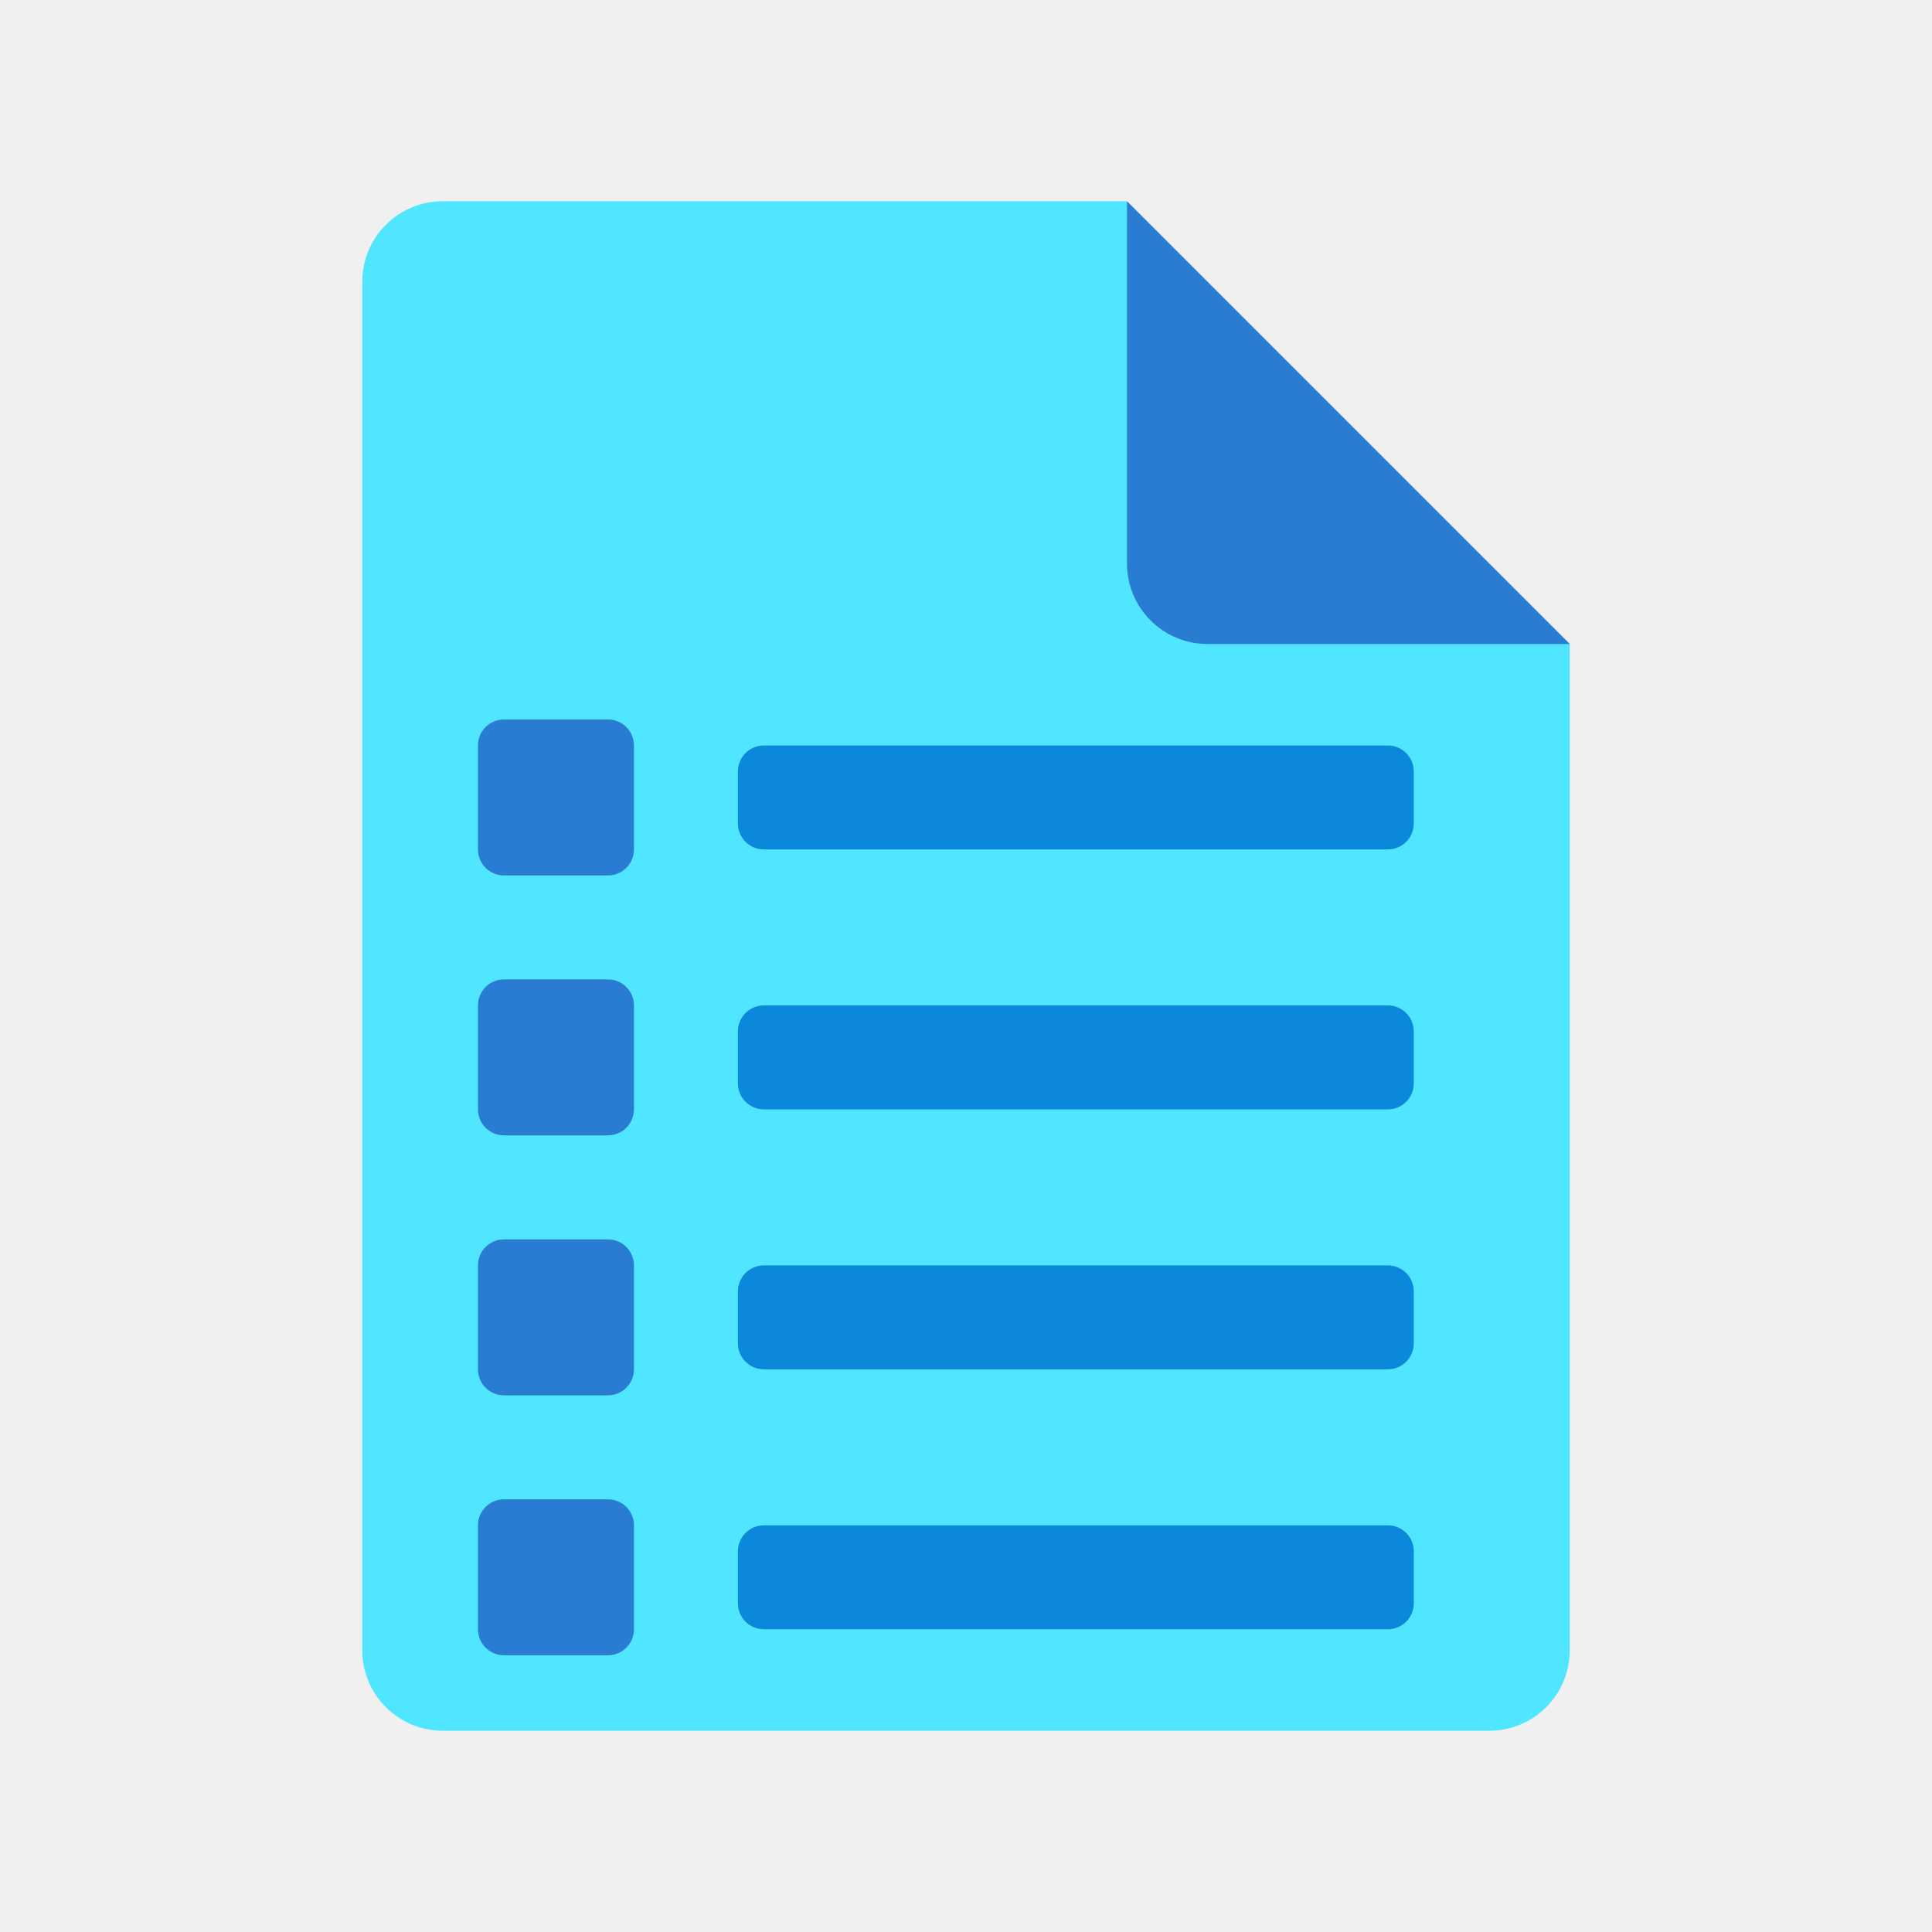
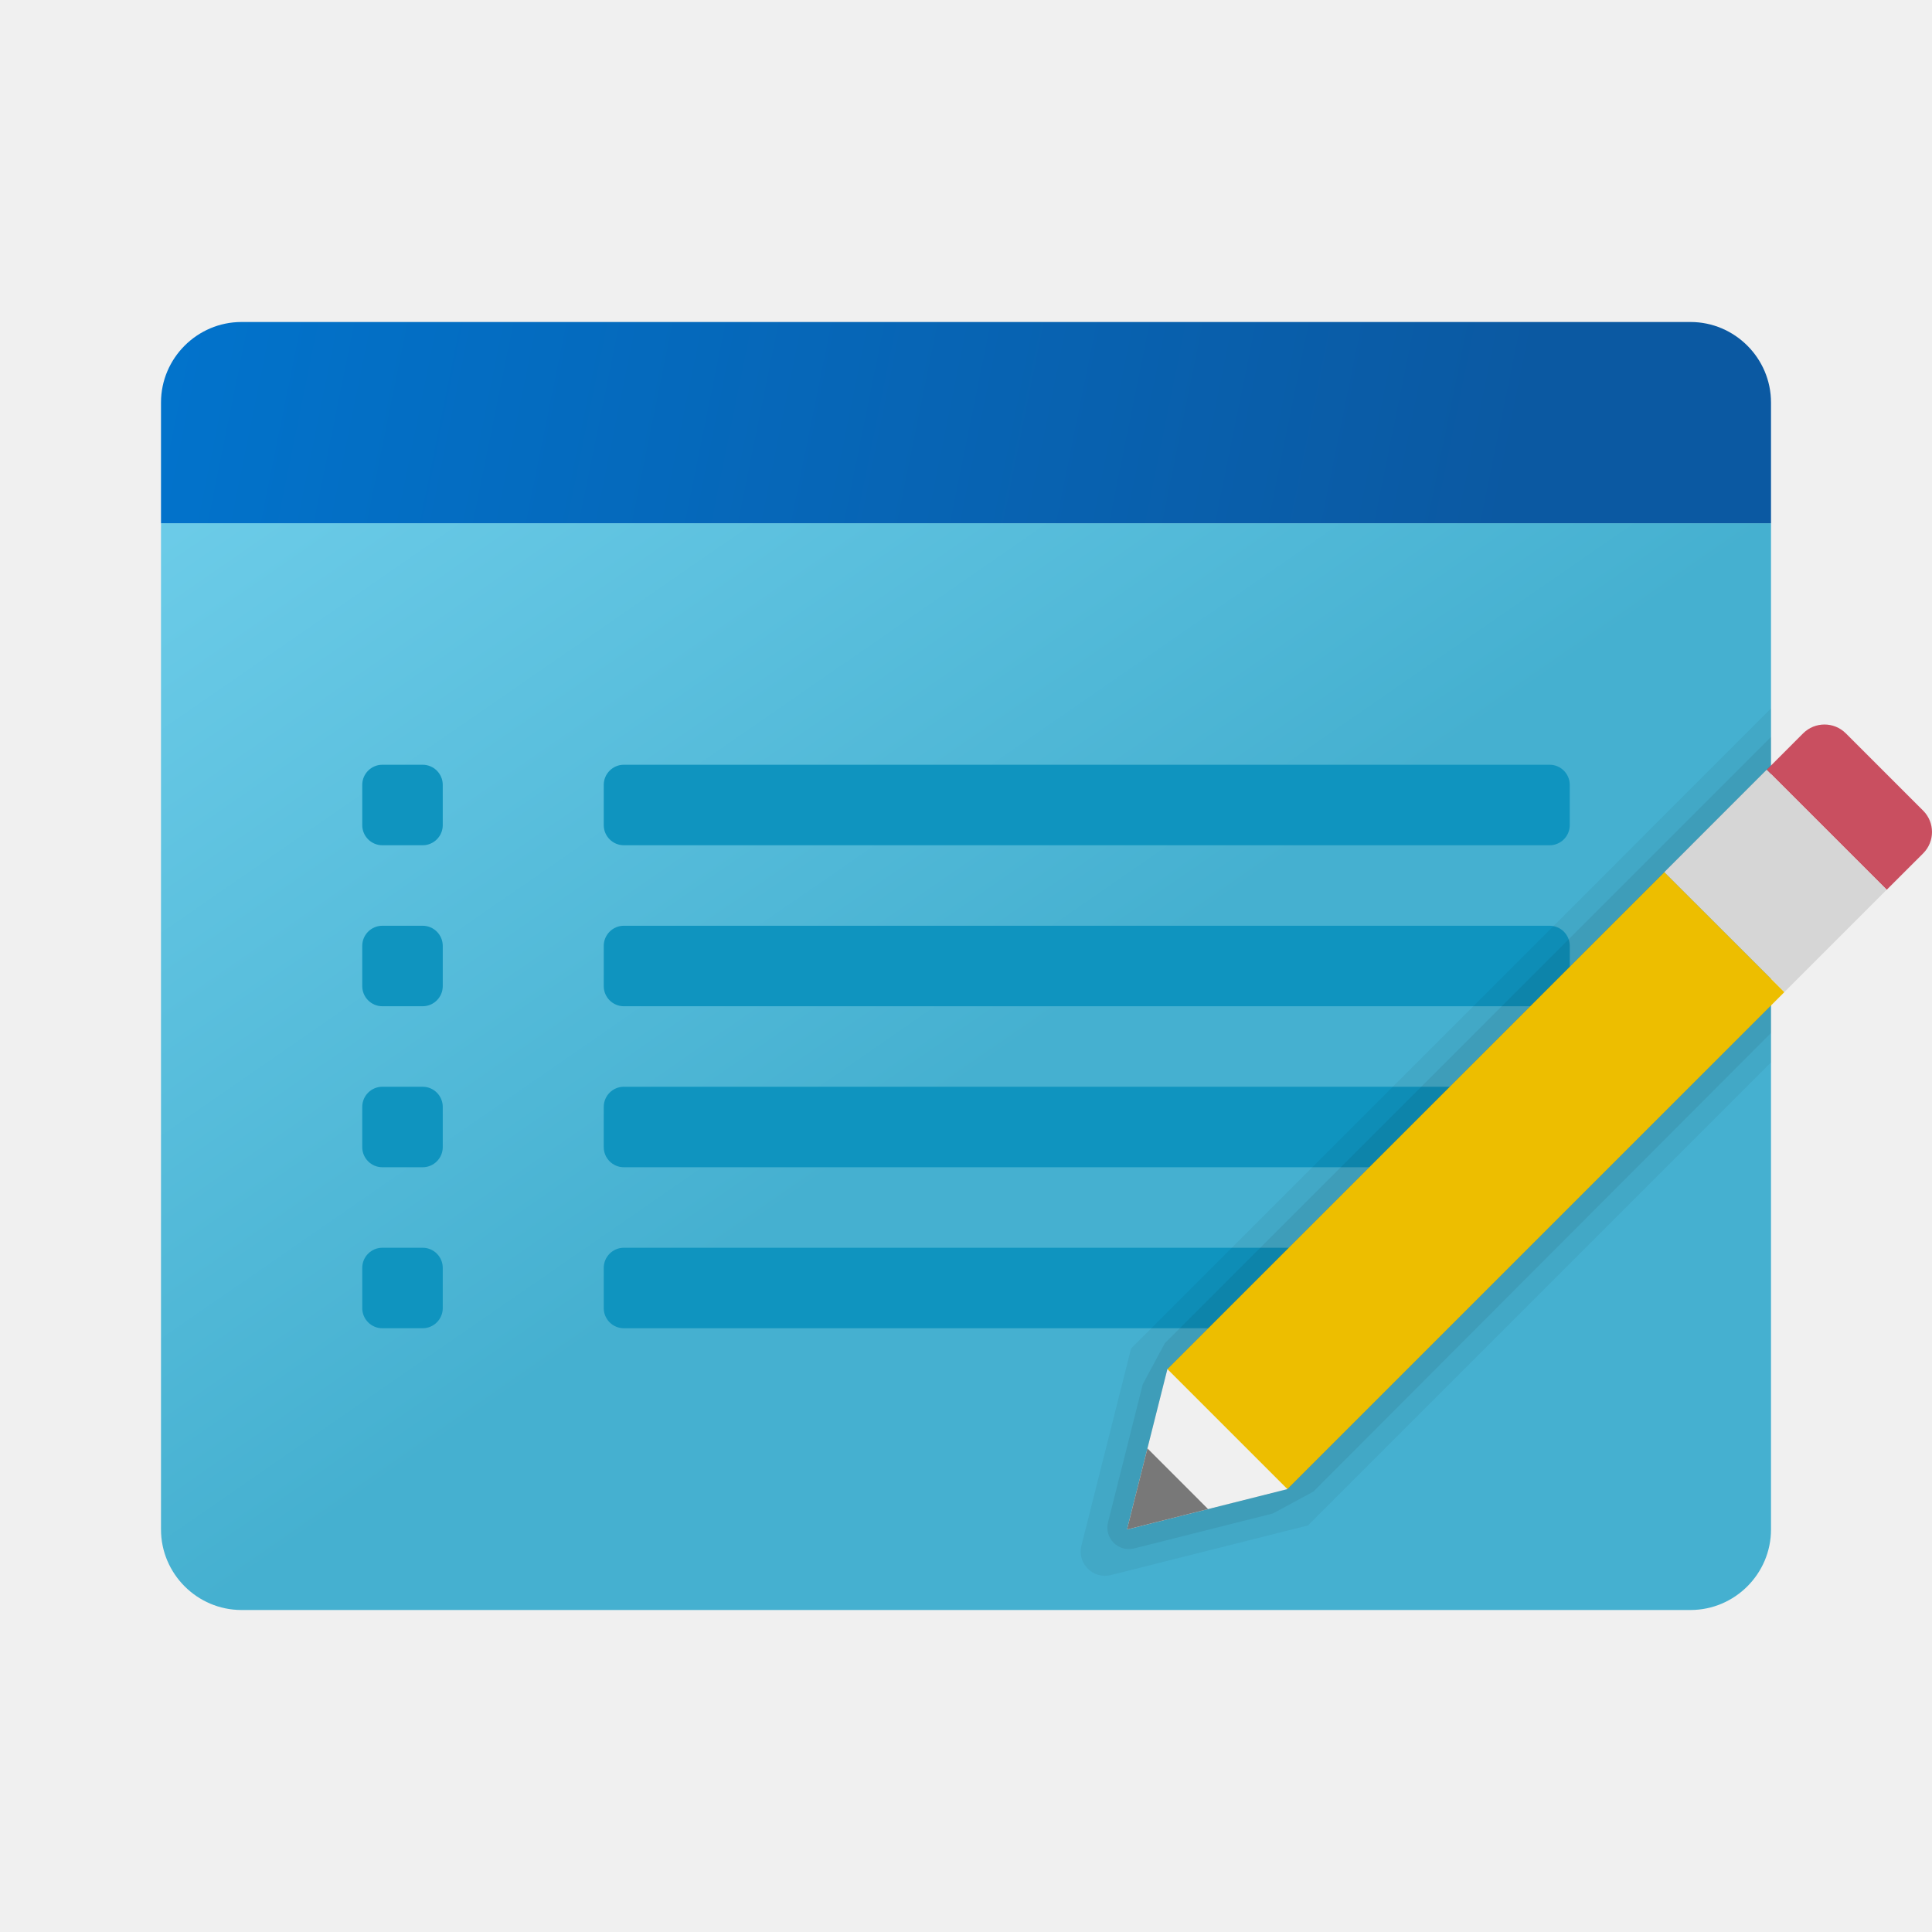
<svg xmlns="http://www.w3.org/2000/svg" xmlns:xlink="http://www.w3.org/1999/xlink" width="48px" height="48px" viewBox="0 0 48 48" version="1.1">
  <defs>
-     <linearGradient gradientUnits="userSpaceOnUse" x1="0.529" y1="10.472" x2="5.6" y2="5.4" id="gradient_1">
-       <stop offset="0%" stop-color="#3079D6" />
-       <stop offset="100%" stop-color="#297CD2" />
+     <linearGradient gradientUnits="userSpaceOnUse" x1="9.069" y1="-3.002" x2="27.926" y2="24.275" id="gradient_1">
+       <stop offset="0%" stop-color="#7DD8F3" />
+       <stop offset="100%" stop-color="#45B0D0" />
    </linearGradient>
-     <linearGradient gradientUnits="userSpaceOnUse" x1="-2.309" y1="-4.047" x2="-1.565" y2="0.172" id="gradient_2">
-       <stop offset="0%" stop-color="#3079D6" />
-       <stop offset="100%" stop-color="#297CD2" />
+     <linearGradient gradientUnits="userSpaceOnUse" x1="0.808" y1="-1.22" x2="38.75" y2="6.495" id="gradient_2">
+       <stop offset="0%" stop-color="#0077D2" />
+       <stop offset="100%" stop-color="#0B59A2" />
    </linearGradient>
-     <linearGradient gradientUnits="userSpaceOnUse" x1="-2.309" y1="-10.506" x2="-1.565" y2="-6.286" id="gradient_3">
-       <stop offset="0%" stop-color="#3079D6" />
-       <stop offset="100%" stop-color="#297CD2" />
-     </linearGradient>
-     <linearGradient gradientUnits="userSpaceOnUse" x1="-2.309" y1="-16.964" x2="-1.565" y2="-12.744" id="gradient_4">
-       <stop offset="0%" stop-color="#3079D6" />
-       <stop offset="100%" stop-color="#297CD2" />
-     </linearGradient>
-     <linearGradient gradientUnits="userSpaceOnUse" x1="-2.309" y1="-23.422" x2="-1.565" y2="-19.203" id="gradient_5">
-       <stop offset="0%" stop-color="#3079D6" />
-       <stop offset="100%" stop-color="#297CD2" />
-     </linearGradient>
-     <linearGradient gradientUnits="userSpaceOnUse" x1="-1.937" y1="-10.979" x2="-1.937" y2="-8.396" id="gradient_6">
-       <stop offset="0%" stop-color="#28AFEA" />
-       <stop offset="100%" stop-color="#0B88DA" />
-     </linearGradient>
-     <linearGradient gradientUnits="userSpaceOnUse" x1="-1.937" y1="-17.437" x2="-1.937" y2="-14.854" id="gradient_7">
-       <stop offset="0%" stop-color="#28AFEA" />
-       <stop offset="100%" stop-color="#0B88DA" />
-     </linearGradient>
-     <linearGradient gradientUnits="userSpaceOnUse" x1="-1.937" y1="-23.896" x2="-1.937" y2="-21.313" id="gradient_8">
-       <stop offset="0%" stop-color="#28AFEA" />
-       <stop offset="100%" stop-color="#0B88DA" />
-     </linearGradient>
-     <linearGradient gradientUnits="userSpaceOnUse" x1="-1.937" y1="-4.521" x2="-1.937" y2="-1.937" id="gradient_9">
-       <stop offset="0%" stop-color="#28AFEA" />
-       <stop offset="100%" stop-color="#0B88DA" />
+     <linearGradient gradientUnits="userSpaceOnUse" x1="2.763" y1="0.189" x2="2.763" y2="5.678" id="gradient_3">
+       <stop offset="0%" stop-color="#DEDEDE" />
+       <stop offset="100%" stop-color="#D6D6D6" />
    </linearGradient>
    <path d="M0 0L48 0L48 48L0 48L0 0Z" id="path_1" />
-     <clipPath id="mask_1">
+     <clipPath id="clip_1">
      <use xlink:href="#path_1" />
    </clipPath>
  </defs>
-   <g id="File-Icon-2">
-     <path d="M0 0L48 0L48 48L0 48L0 0Z" id="Background" fill="#FFFFFF" fill-opacity="0" fill-rule="evenodd" stroke="none" />
-     <g clip-path="url(#mask_1)">
-       <path d="M39 16L39 41C39 42.105 38.105 43 37 43L11 43C9.895 43 9 42.105 9 41L9 7C9 5.895 9.895 5 11 5L28 5L39 16L39 16Z" id="Shape" fill="#50E6FF" fill-rule="evenodd" stroke="none" />
-       <path d="M28 5L28 14C28 15.105 28.895 16 30 16L39 16L28 5L28 5Z" id="Shape" fill="url(#gradient_1)" fill-rule="evenodd" stroke="none" />
-     </g>
-   </g>
-   <g id="svg" transform="translate(8 14)">
-     <g id="Index-Icon">
-       <path d="M0 0L31 0L31 31L0 31L0 0L0 0Z" id="Background" fill="#FFFFFF" fill-opacity="0" fill-rule="evenodd" stroke="none" />
-       <path d="M4.521 3.875L7.104 3.875C7.461 3.875 7.75 4.164 7.75 4.521L7.75 7.104C7.75 7.461 7.461 7.75 7.104 7.75L4.521 7.75C4.164 7.75 3.875 7.461 3.875 7.104L3.875 4.521C3.875 4.164 4.164 3.875 4.521 3.875L4.521 3.875L4.521 3.875Z" id="Shape" fill="url(#gradient_2)" stroke="none" />
-       <path d="M4.521 10.333L7.104 10.333C7.461 10.333 7.75 10.623 7.75 10.979L7.75 13.562C7.75 13.919 7.461 14.208 7.104 14.208L4.521 14.208C4.164 14.208 3.875 13.919 3.875 13.562L3.875 10.979C3.875 10.623 4.164 10.333 4.521 10.333L4.521 10.333L4.521 10.333Z" id="Shape#1" fill="url(#gradient_3)" stroke="none" />
-       <path d="M4.521 16.792L7.104 16.792C7.461 16.792 7.75 17.081 7.75 17.438L7.75 20.021C7.75 20.377 7.461 20.667 7.104 20.667L4.521 20.667C4.164 20.667 3.875 20.377 3.875 20.021L3.875 17.438C3.875 17.081 4.164 16.792 4.521 16.792L4.521 16.792L4.521 16.792Z" id="Shape#2" fill="url(#gradient_4)" stroke="none" />
-       <path d="M4.521 23.25L7.104 23.25C7.461 23.25 7.75 23.539 7.75 23.896L7.75 26.479C7.75 26.836 7.461 27.125 7.104 27.125L4.521 27.125C4.164 27.125 3.875 26.836 3.875 26.479L3.875 23.896C3.875 23.539 4.164 23.25 4.521 23.25L4.521 23.25L4.521 23.25Z" id="Shape#3" fill="url(#gradient_5)" stroke="none" />
-       <path d="M10.979 10.979L26.479 10.979C26.836 10.979 27.125 11.268 27.125 11.625L27.125 12.917C27.125 13.273 26.836 13.562 26.479 13.562L10.979 13.562C10.623 13.562 10.333 13.273 10.333 12.917L10.333 11.625C10.333 11.268 10.623 10.979 10.979 10.979L10.979 10.979L10.979 10.979Z" id="Shape#4" fill="url(#gradient_6)" stroke="none" />
-       <path d="M10.979 17.438L26.479 17.438C26.836 17.438 27.125 17.727 27.125 18.083L27.125 19.375C27.125 19.732 26.836 20.021 26.479 20.021L10.979 20.021C10.623 20.021 10.333 19.732 10.333 19.375L10.333 18.083C10.333 17.727 10.623 17.438 10.979 17.438L10.979 17.438L10.979 17.438Z" id="Shape#5" fill="url(#gradient_7)" stroke="none" />
-       <path d="M10.979 23.896L26.479 23.896C26.836 23.896 27.125 24.185 27.125 24.542L27.125 25.833C27.125 26.19 26.836 26.479 26.479 26.479L10.979 26.479C10.623 26.479 10.333 26.19 10.333 25.833L10.333 24.542C10.333 24.185 10.623 23.896 10.979 23.896L10.979 23.896L10.979 23.896Z" id="Shape#6" fill="url(#gradient_8)" stroke="none" />
-       <path d="M10.979 4.521L26.479 4.521C26.836 4.521 27.125 4.81 27.125 5.167L27.125 6.458C27.125 6.815 26.836 7.104 26.479 7.104L10.979 7.104C10.623 7.104 10.333 6.815 10.333 6.458L10.333 5.167C10.333 4.81 10.623 4.521 10.979 4.521L10.979 4.521L10.979 4.521Z" id="Shape#7" fill="url(#gradient_9)" stroke="none" />
-     </g>
+   <g id="Edit Property" clip-path="url(#clip_1)">
+     <path d="M0 0L48 0L48 48L0 48L0 0Z" id="Edit-Property" fill="none" fill-rule="evenodd" stroke="none" />
+     <path d="M4 38L4 13L44 13L44 38C44 39.1 43.1 40 42 40L6 40C4.9 40 4 39.1 4 38L4 38Z" id="Shape" fill="url(#gradient_1)" stroke="none" />
+     <path d="M38.5 21L15.5 21C15.224 21 15 20.776 15 20.5L15 19.5C15 19.224 15.224 19 15.5 19L38.5 19C38.776 19 39 19.224 39 19.5L39 20.5C39 20.776 38.776 21 38.5 21L38.5 21Z" id="Shape" fill="#0F94BF" stroke="none" />
+     <path d="M38.5 25L15.5 25C15.224 25 15 24.776 15 24.5L15 23.5C15 23.224 15.224 23 15.5 23L38.5 23C38.776 23 39 23.224 39 23.5L39 24.5C39 24.776 38.776 25 38.5 25L38.5 25Z" id="Shape" fill="#0F94BF" stroke="none" />
+     <path d="M38.5 29L15.5 29C15.224 29 15 28.776 15 28.5L15 27.5C15 27.224 15.224 27 15.5 27L38.5 27C38.776 27 39 27.224 39 27.5L39 28.5C39 28.776 38.776 29 38.5 29L38.5 29Z" id="Shape" fill="#0F94BF" stroke="none" />
+     <path d="M35 33L15.5 33C15.224 33 15 32.776 15 32.5L15 31.5C15 31.224 15.224 31 15.5 31L35 31L35 33L35 33Z" id="Shape" fill="#0F94BF" stroke="none" />
+     <path d="M44 17.602L28.101 33.504L26.868 38.4C26.757 38.842 27.158 39.243 27.6 39.132L32.497 37.899L44 26.394L44 17.602L44 17.602Z" id="Shape" fill="#000000" fill-opacity="0.05" stroke="none" />
+     <path d="M44 18.309L28.941 33.371L28.394 34.388L28.394 34.388L28.393 34.388L27.529 37.822C27.43 38.214 27.785 38.568 28.177 38.47L31.623 37.602L31.623 37.602L31.623 37.602L32.629 37.059L44 25.663L44 18.309L44 18.309Z" id="Shape" fill="#000000" fill-opacity="0.07" stroke="none" />
+     <path d="M44 19.015L36.502 26.515L29.004 34.015L29.005 34.016L29.003 34.016L28.19 37.247C28.104 37.588 28.413 37.897 28.754 37.811L31.985 36.998L31.985 36.997L31.985 36.997L37.992 30.989L44 24.98L44 19.015L44 19.015Z" id="Shape" fill="#000000" fill-opacity="0.2" stroke="none" />
+     <path d="M44 10L44 13L4 13L4 10C4 8.9 4.9 8 6 8L42 8C43.1 8 44 8.9 44 10L44 10Z" id="Shape" fill="url(#gradient_2)" stroke="none" />
+     <path d="M9.5 21L10.5 21C10.776 21 11 20.776 11 20.5L11 19.5C11 19.224 10.776 19 10.5 19L9.5 19C9.224 19 9 19.224 9 19.5L9 20.5C9 20.776 9.224 21 9.5 21L9.5 21Z" id="Shape" fill="#0F94BF" stroke="none" />
+     <path d="M9.5 25L10.5 25C10.776 25 11 24.776 11 24.5L11 23.5C11 23.224 10.776 23 10.5 23L9.5 23C9.224 23 9 23.224 9 23.5L9 24.5C9 24.776 9.224 25 9.5 25L9.5 25Z" id="Shape" fill="#0F94BF" stroke="none" />
+     <path d="M9.5 29L10.5 29C10.776 29 11 28.776 11 28.5L11 27.5C11 27.224 10.776 27 10.5 27L9.5 27C9.224 27 9 27.224 9 27.5L9 28.5C9 28.776 9.224 29 9.5 29L9.5 29Z" id="Shape" fill="#0F94BF" stroke="none" />
+     <path d="M9.5 33L10.5 33C10.776 33 11 32.776 11 32.5L11 31.5C11 31.224 10.776 31 10.5 31L9.5 31C9.224 31 9 31.224 9 31.5L9 32.5C9 32.776 9.224 33 9.5 33L9.5 33Z" id="Shape" fill="#0F94BF" stroke="none" />
+     <path d="M47.781 20.141L45.859 18.22C45.567 17.927 45.091 17.927 44.798 18.22L43.894 19.125L46.875 22.106L47.78 21.202C48.073 20.908 48.073 20.434 47.781 20.141" id="Shape" fill="#C94F60" stroke="none" />
+     <path d="M29.003 34.016L28 38L31.985 36.997L32.403 33.541L29.003 34.016L29.003 34.016Z" id="Shape" fill="#F0F0F0" stroke="none" />
+     <path d="M44.333 24.648L31.985 36.996L29.004 34.015L41.352 21.667L44.333 24.648L44.333 24.648Z" id="Shape" fill="#EDBE00" stroke="none" />
+     <path d="M41.349 21.667L43.892 19.123L46.875 22.104L44.332 24.648L41.349 21.667L41.349 21.667Z" id="Shape" fill="url(#gradient_3)" stroke="none" />
+     <path d="M28.508 35.985L28 38L30.014 37.492L28.508 35.985L28.508 35.985Z" id="Shape" fill="#787878" stroke="none" />
  </g>
</svg>
